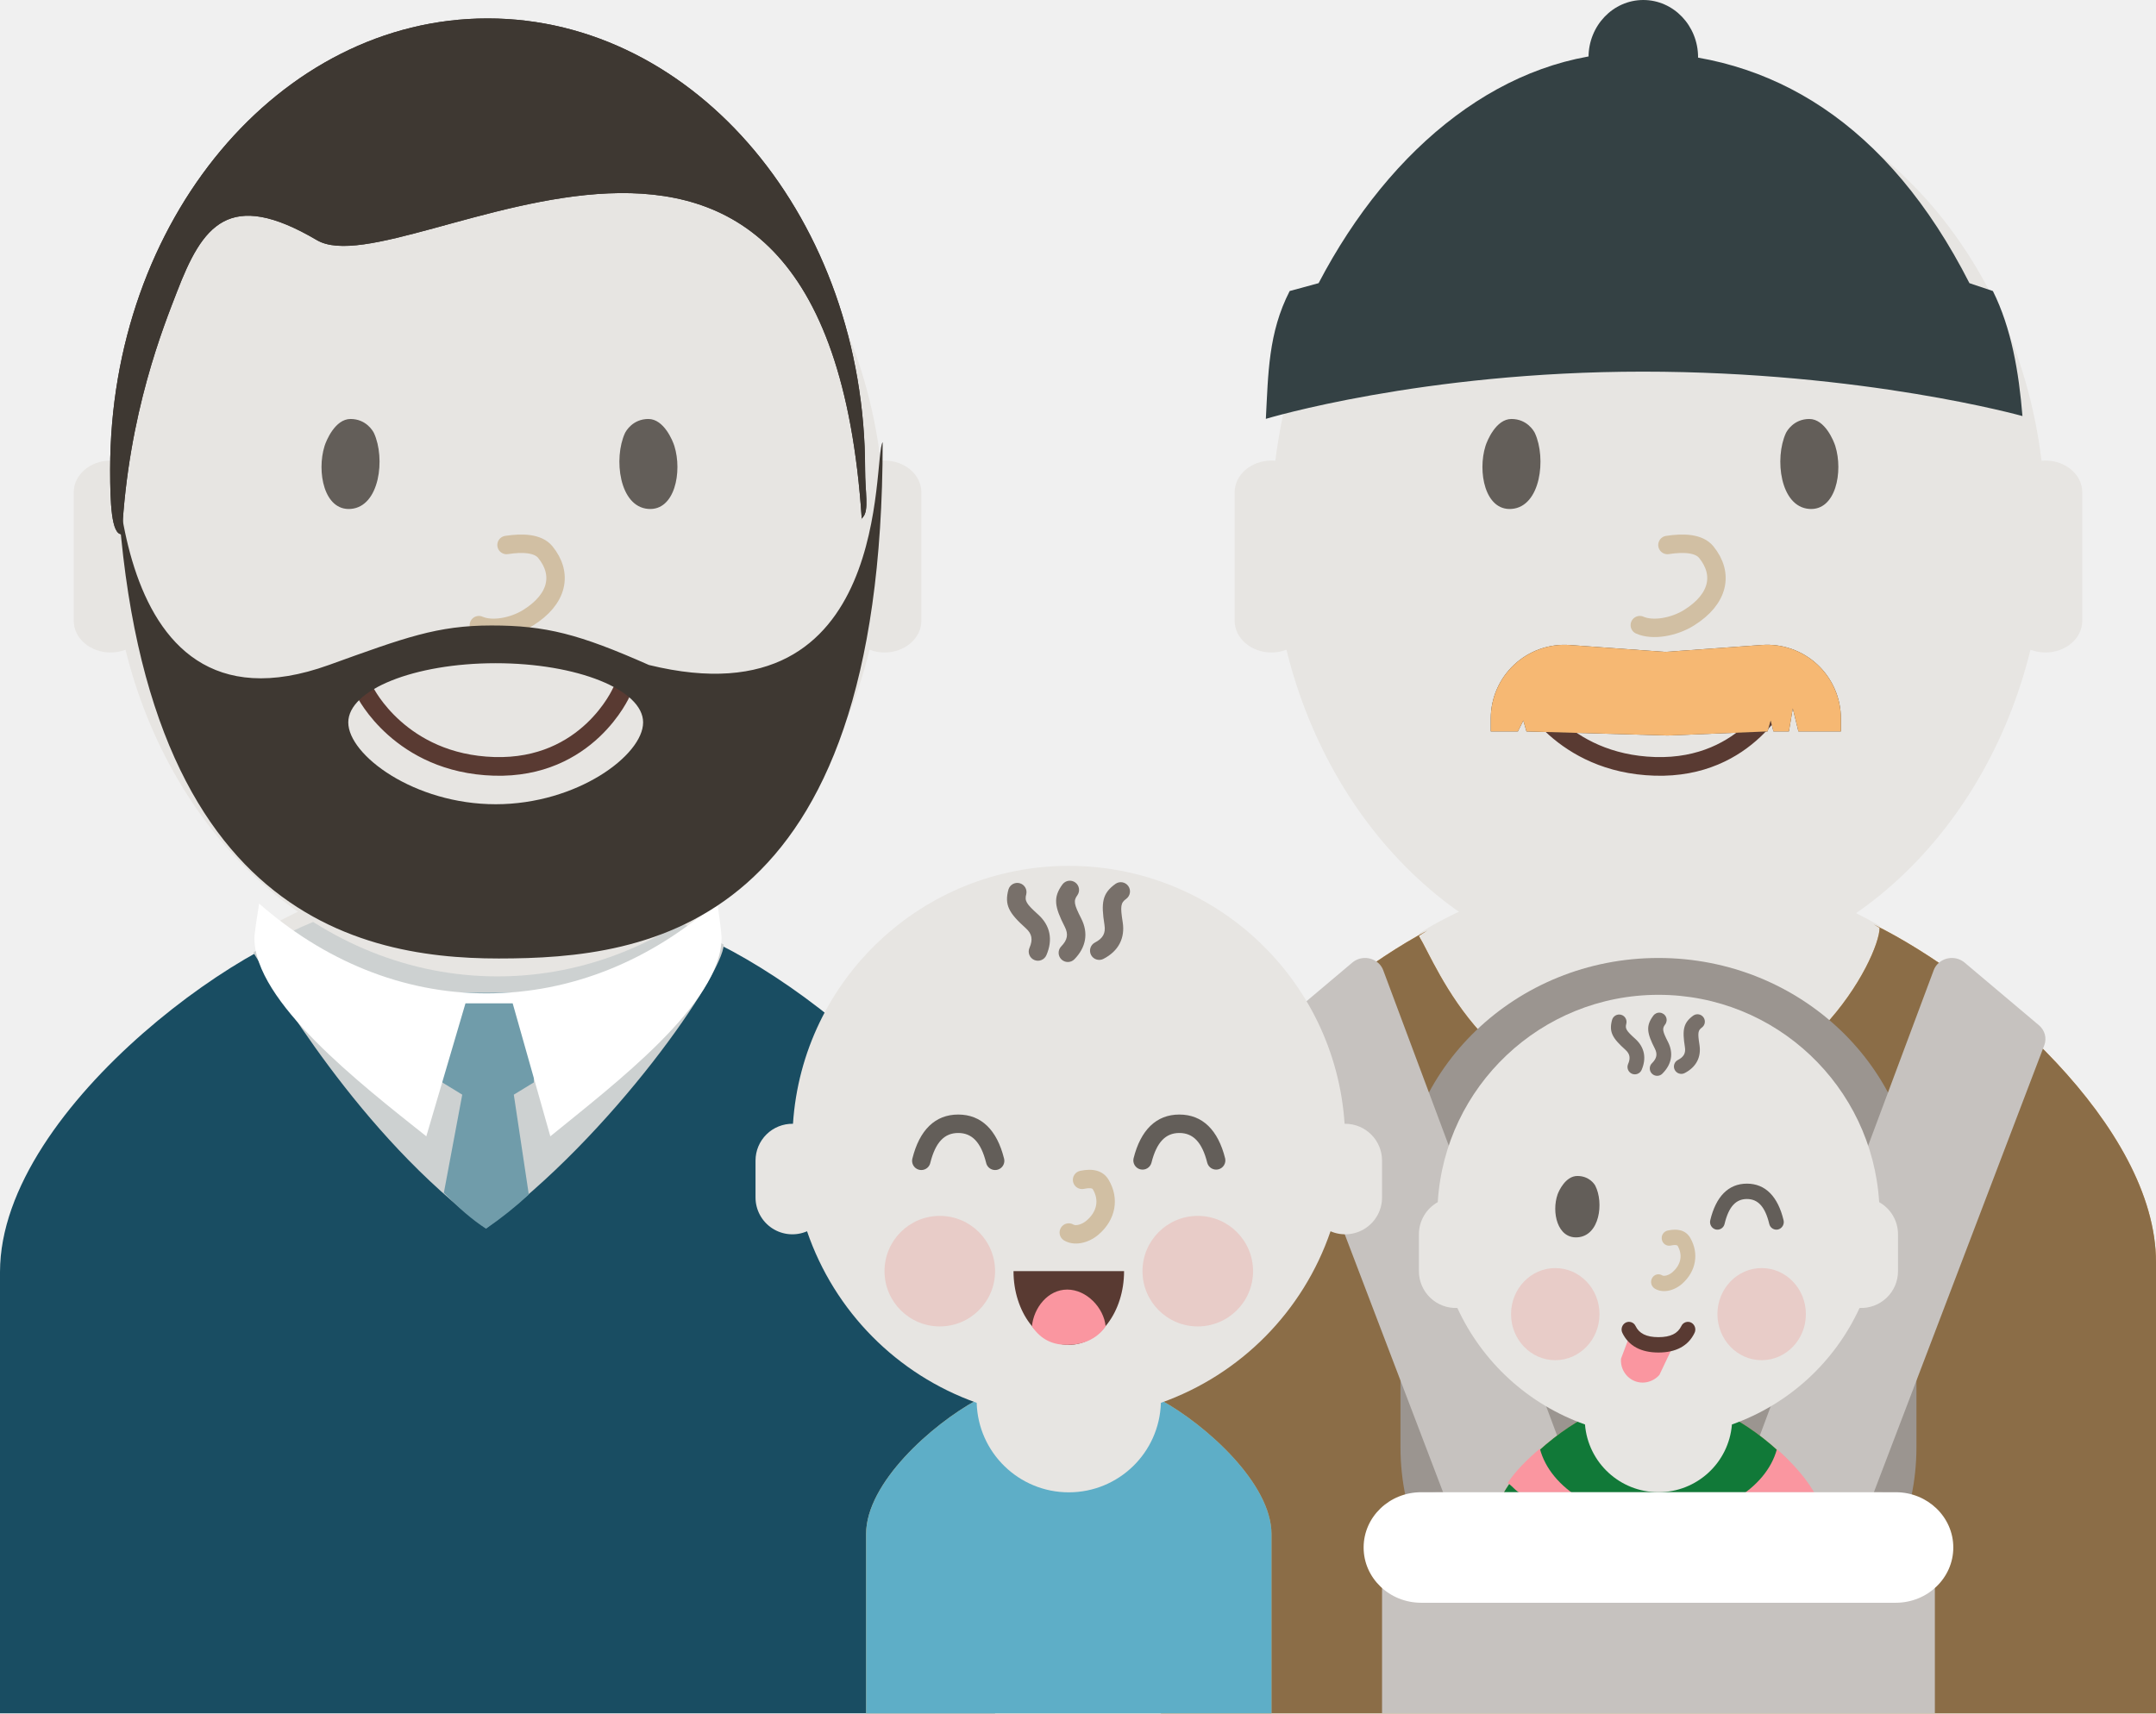
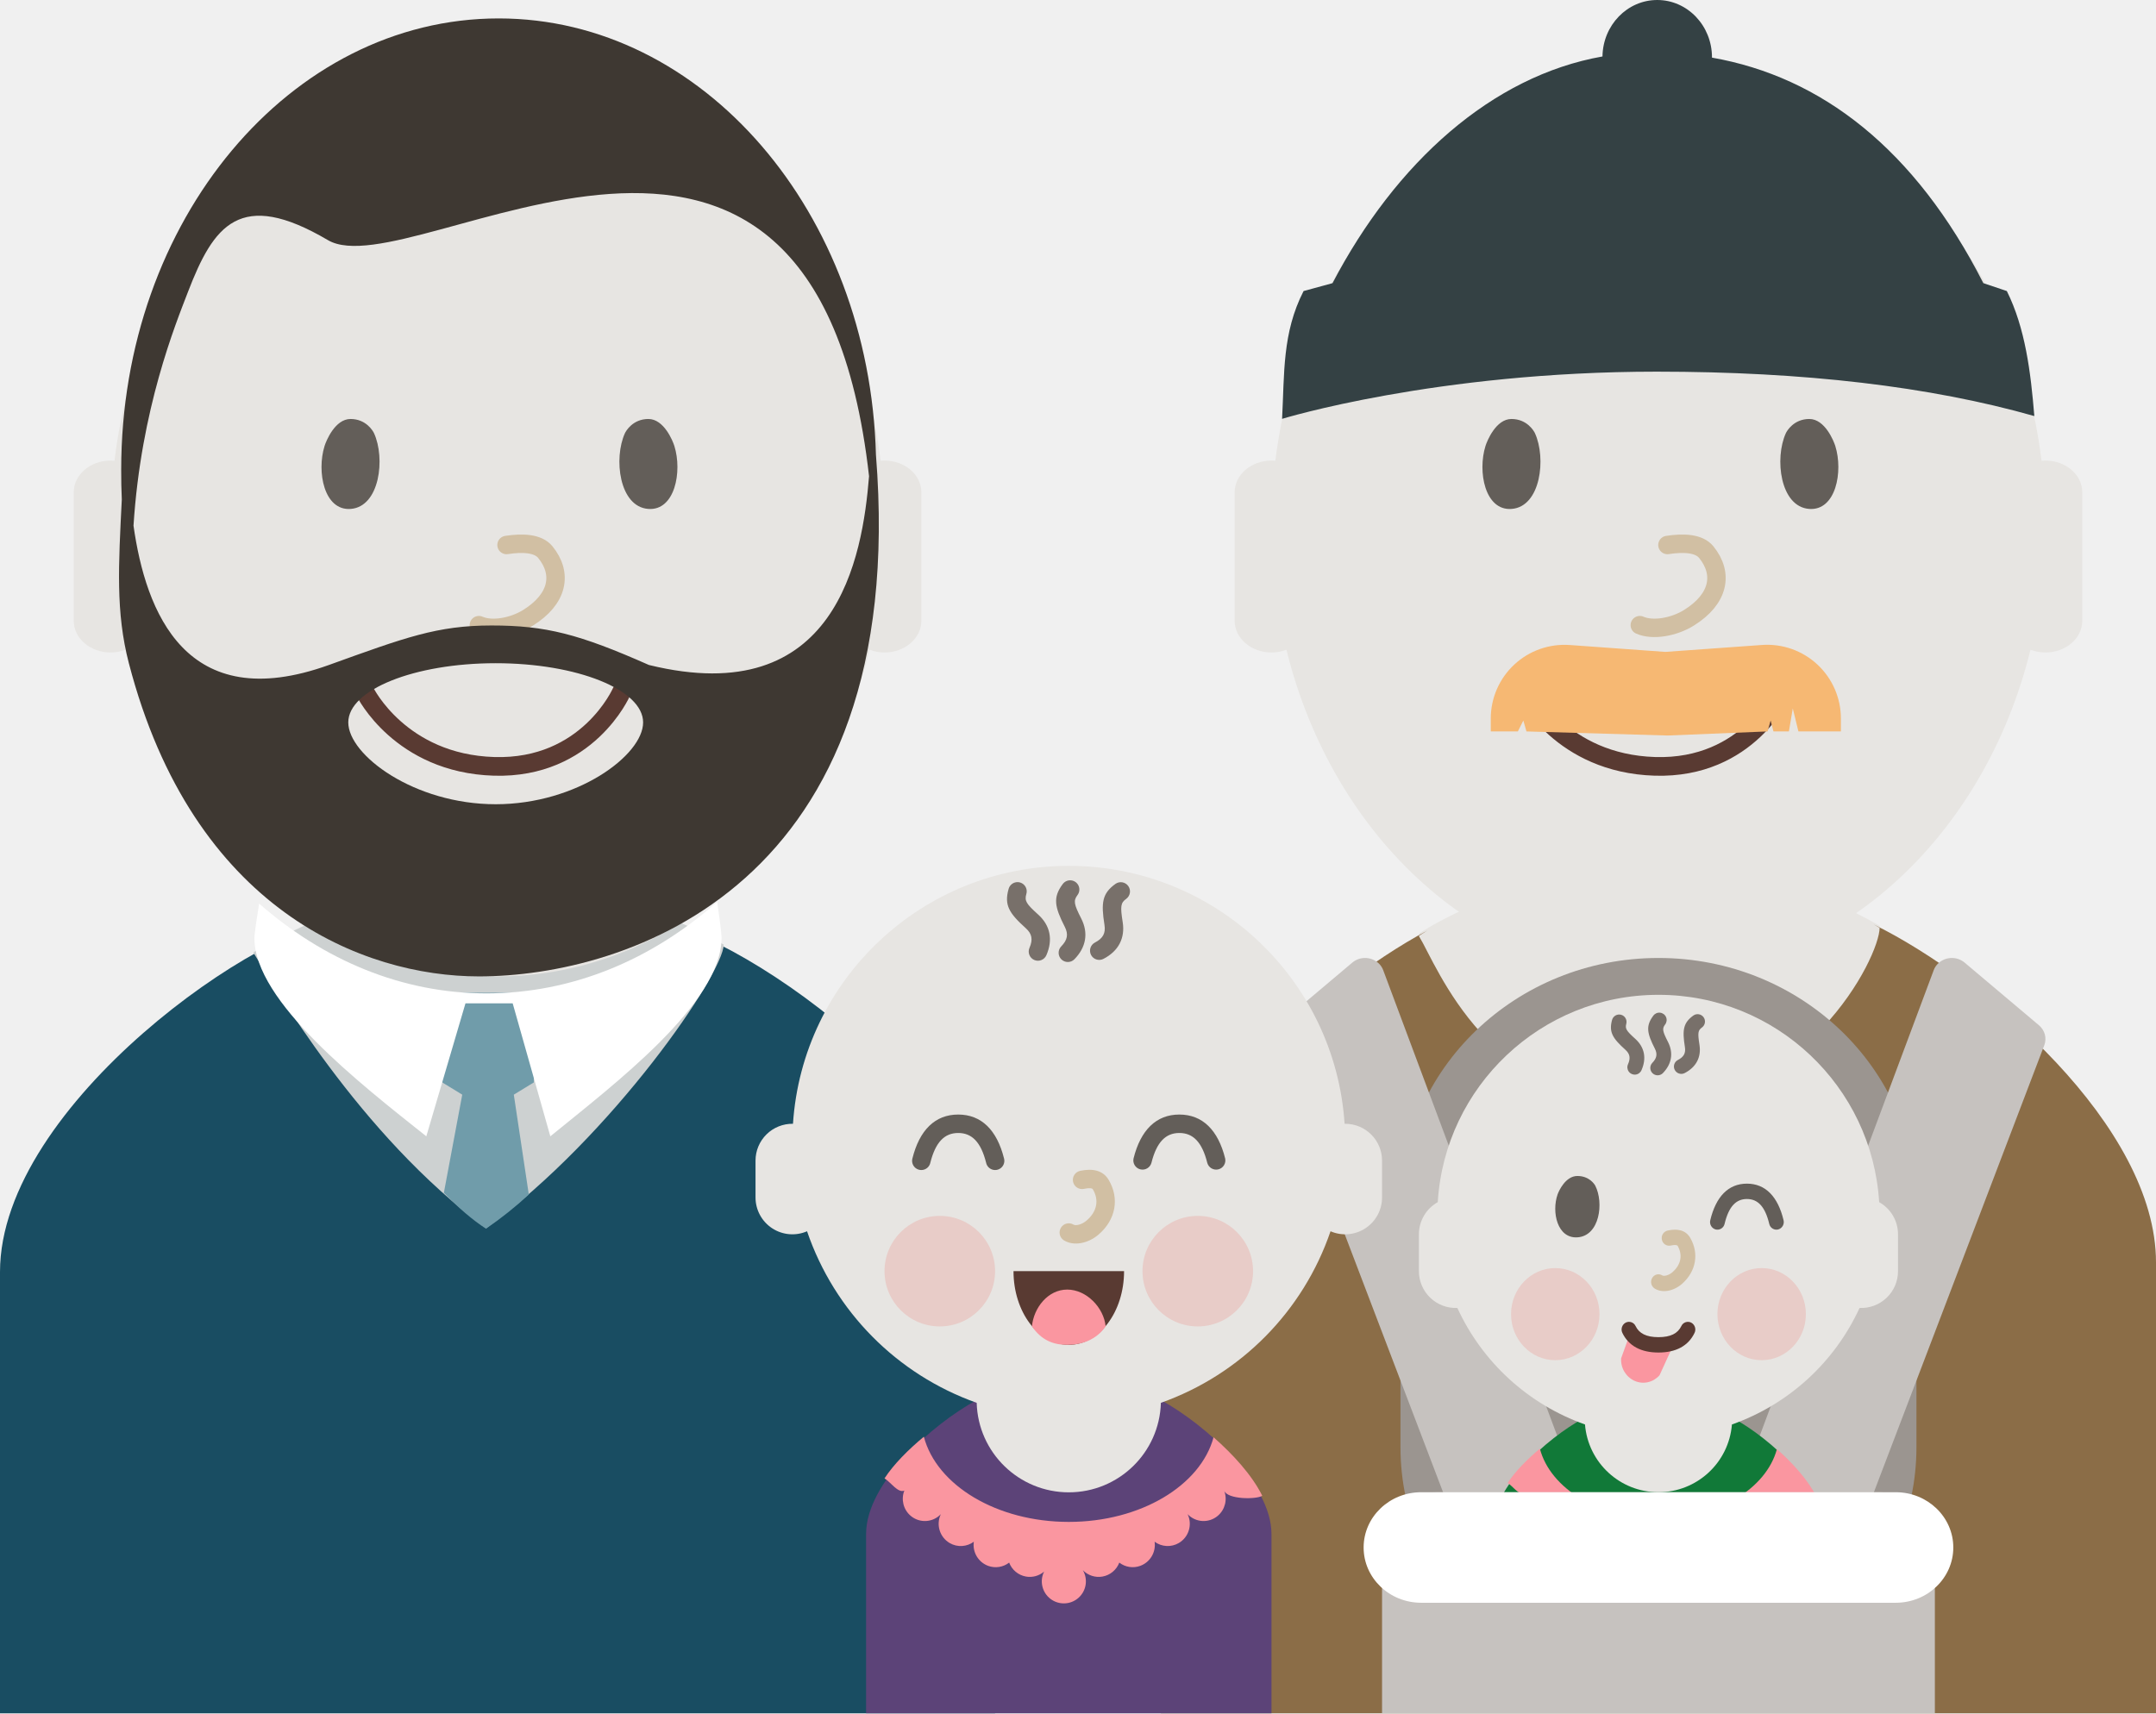
- <svg xmlns="http://www.w3.org/2000/svg" xmlns:xlink="http://www.w3.org/1999/xlink" width="117" height="93" viewBox="0 0 117 93">
-   <defs>
-     <path id="a" d="M38.68 3.18C44.676 6.128 54 14.116 54 21.523V46H0V21.523C0 14.376 8.531 6.689 14.458 3.509c-.3.183-.458.294-.458.294C15.021 5.493 17.766 13 26.376 13 34.99 13 39 4.941 39 3.366a26.67 26.67 0 0 0-.32-.186z" />
-     <path id="c" d="M4.288.012L9.47.386 14.714.01A4 4 0 0 1 19 4v.703h-2.305l-.306-1.25-.21 1.25h-.839l-.153-.592-.166.592-5.424.222-7.66-.222-.17-.592-.297.592H0v-.7A4 4 0 0 1 4.288.012z" />
-     <path id="e" d="M26.873 0h-8.066C14.457 0 0 10.002 0 19.107v23.957h54V19.107C54 10.002 39.29 0 34.942 0h-8.069z" />
-     <path id="g" d="M41.837 28.063c.328-.385.11-1.345.11-2.57C41.946 11.965 32.773 1 21.461 1 10.15 1 .977 11.965.977 25.493c0 1.783.065 3.553.641 3.506.34-6.59 2.284-11.336 2.983-13.154 1.386-3.604 2.814-5.626 7.594-2.811 4.724 2.784 27.604-14.59 29.57 15.126-.065.07-.042.037.072-.097z" />
-     <path id="i" d="M13 17.214C13 15.44 16.582 14 21 14s8 1.44 8 3.214c0 1.775-3.582 4.441-8 4.441s-8-2.666-8-4.44zm7.772-5.262c-2.949 0-4.689.654-8.823 2.144C-.736 18.666.348.108.348.108c0 27.263 12.854 29.92 20.814 29.92C29.25 30.028 42 28.487 42 2c-.562.796.612 15.359-12.685 12.096-3.795-1.68-5.594-2.144-8.543-2.144z" />
-     <path id="k" d="M52.364 49.543v8.013h-18v-8.013c0-2.293 2.94-4.91 4.909-5.987h8.182c1.986 1.096 4.909 3.72 4.909 5.987z" />
-     <path id="m" d="M15.428 1.66c.863.765 1.712 1.696 2.163 2.618-.272.168-1.55.168-1.694-.233.15.387.05.845-.282 1.127a.97.97 0 0 1-1.338-.073c.22.464.052 1.03-.395 1.291a.97.97 0 0 1-1.071-.06.997.997 0 0 1-.635 1.08.969.969 0 0 1-.933-.147.984.984 0 0 1-.746.625.97.97 0 0 1-.872-.286.98.98 0 0 1-.878.55.978.978 0 0 1-.843-.487.969.969 0 0 1-.806.223.984.984 0 0 1-.746-.625.969.969 0 0 1-.933.146.997.997 0 0 1-.635-1.079.97.97 0 0 1-1.071.06 1.003 1.003 0 0 1-.395-1.291.97.97 0 0 1-1.338.073 1.005 1.005 0 0 1-.282-1.127c-.284.127-.612-.39-.88-.545.41-.64 1.068-1.294 1.747-1.865.564 2.168 3.23 3.81 6.435 3.81 3.192 0 5.85-1.63 6.428-3.784z" />
-     <path id="n" d="M22 7.27V17H0V7.27C0 4.486 3.594 1.309 6 0h10c2.428 1.332 6 4.518 6 7.27z" />
-   </defs>
+ <svg xmlns="http://www.w3.org/2000/svg" width="117" height="93" viewBox="0 0 117 93">
  <g fill="none" fill-rule="evenodd">
    <path fill="#E7E5E2" d="M77 50.673C78.021 52.306 80.89 81 89.5 81c8.612 0 12.5-29.228 12.5-30.749-13.185-7.553-25 .422-25 .422z" />
-     <g transform="translate(63 47)">
-       <mask id="b" fill="#fff">
-         <use xlink:href="#a" />
-       </mask>
-       <use fill="#D8A25D" xlink:href="#a" />
-       <g fill="#8B6D47" mask="url(#b)">
-         <path d="M-33 75H93V-25H-33z" />
-       </g>
+     <path fill="#8B6D47" d="M101.68 50.18C107.676 53.128 117 61.116 117 68.523V93H63V68.523c0-7.147 8.531-14.834 14.458-18.014-.3.183-.458.294-.458.294C78.021 52.493 80.766 60 89.376 60 97.99 60 102 51.941 102 50.366a26.67 26.67 0 0 0-.32-.186z" />
+     <path fill="#E7E5E2" d="M110.188 35.27C107.67 45.508 99.585 53 90 53c-9.586 0-17.67-7.492-20.188-17.73a2.27 2.27 0 0 1-.812.148c-1.103 0-2-.771-2-1.726v-6.965c0-.955.897-1.727 2-1.727.071 0 .142.003.211.01C70.663 13.132 79.417 4 90 4c10.582 0 19.337 9.132 20.789 21.01.07-.007.14-.01.211-.01 1.105 0 2 .772 2 1.727v6.965c0 .955-.895 1.726-2 1.726-.289 0-.564-.053-.812-.148z" />
+     <g fill="#635E59">
+       <path d="M82.03 27.625c-1.447.109-1.852-2.024-1.417-3.417.083-.264.562-1.465 1.41-1.465.847 0 1.221.656 1.273.769.623 1.358.317 3.993-1.266 4.113M98.18 27.625c1.447.109 1.852-2.024 1.416-3.417-.082-.264-.561-1.465-1.41-1.465-.846 0-1.22.656-1.272.769-.623 1.358-.318 3.993 1.266 4.113" />
    </g>
-     <path fill="#E7E5E2" d="M110.188 35.27C107.67 45.508 99.585 53 90 53c-9.586 0-17.67-7.492-20.188-17.73a2.27 2.27 0 0 1-.812.148c-1.103 0-2-.771-2-1.726v-6.965c0-.955.897-1.727 2-1.727.071 0 .142.003.211.01C70.663 13.132 79.417 4 90 4c10.582 0 19.337 9.132 20.789 21.01.07-.007.14-.01.211-.01 1.105 0 2 .772 2 1.727v6.965c0 .955-.895 1.726-2 1.726-.289 0-.564-.053-.812-.148z" />
-     <path fill="#635E59" d="M82.03 27.625c-1.447.109-1.852-2.024-1.417-3.417.083-.264.562-1.465 1.41-1.465.847 0 1.221.656 1.273.769.623 1.358.317 3.993-1.266 4.113M98.18 27.625c1.447.109 1.852-2.024 1.416-3.417-.082-.264-.561-1.465-1.41-1.465-.846 0-1.22.656-1.272.769-.623 1.358-.318 3.993 1.266 4.113" />
    <path stroke="#D1BFA3" stroke-linecap="round" d="M90.487 29.583c.866-.133 1.709-.1 2.105.385.964 1.185.687 2.554-.938 3.566-.811.505-1.961.712-2.666.4" />
    <path stroke="#593A32" stroke-linecap="round" stroke-width="1.013" d="M96.722 37.568s-1.828 4.187-6.914 4.031c-5.086-.156-6.993-4.031-6.993-4.031" />
-     <g fill="#344144">
-       <path d="M109.753 22.584c-.196-2.395-.601-4.77-1.604-6.786l-1.273-.428C102.474 6.722 96.144 2.84 88.772 2.84c-7.058 0-13.312 5.064-17.215 12.53l-1.57.428c-1.167 2.274-1.162 4.496-1.293 6.938 0 0 8.457-2.563 20.455-2.563 11.997 0 20.604 2.411 20.604 2.411-.042-.14.044.138 0 0" />
-       <path d="M92.15 3.111C92.15 1.393 90.818 0 89.177 0c-1.64 0-2.972 1.393-2.972 3.111 0 1.718 1.331 3.111 2.972 3.111 1.64 0 2.971-1.393 2.971-3.111" />
-     </g>
+     <path fill="#F6B873" d="M85.188 35.012l5.183.374 5.243-.376A4 4 0 0 1 99.9 39v.703h-2.305l-.306-1.25-.21 1.25h-.839l-.153-.592-.166.592-5.424.222-7.66-.222-.17-.592-.297.592H80.9v-.7a4 4 0 0 1 4.288-3.99z" />
+     <path fill="#344144" d="M89.934 0c1.64 0 2.97 1.393 2.97 3.111v.017c5.927 1.042 11.014 4.946 14.727 12.242l1.274.428c1.002 2.016 1.296 4.391 1.492 6.786-5.664-1.607-12.495-2.41-20.492-2.41-11.999 0-20.33 2.562-20.33 2.562.132-2.442 0-4.664 1.167-6.938l1.57-.428c3.423-6.547 8.654-11.248 14.65-12.305C86.985 1.368 88.307 0 89.934 0z" />
    <g>
-       <g transform="translate(80.9 35)">
-         <mask id="d" fill="#fff">
-           <use xlink:href="#c" />
-         </mask>
-         <use fill="#3E3832" xlink:href="#c" />
-         <g fill="#F6B873" mask="url(#d)">
-           <path d="M-34-45h69v79h-69z" />
-         </g>
+       <path fill="#9B9590" d="M90 52c7.732 0 14 6.02 14 13.447v13.106C104 85.979 97.732 92 90 92s-14-6.02-14-13.447V65.447C76 58.021 82.268 52 90 52z" />
+       <g fill="#C6C2BF">
+         <path d="M69.352 55.653l4.035-3.403a1.08 1.08 0 0 1 1.473.085.985.985 0 0 1 .202.326L84.939 79.1c.193.515-.087 1.08-.626 1.267L79.78 81.94c-.541.188-1.14-.078-1.337-.594l-9.38-24.61a.963.963 0 0 1 .289-1.083zM110.648 55.653c.32.27.435.7.29 1.083l-9.38 24.61h-.001c-.197.516-.796.782-1.337.594l-4.533-1.573c-.539-.187-.819-.752-.626-1.267l9.877-26.44a.985.985 0 0 1 .202-.325 1.08 1.08 0 0 1 1.473-.085l4.035 3.403z" />
      </g>
    </g>
    <g>
-       <path fill="#E7E5E2" d="M14 50.673C15.021 52.306 17.89 81 26.5 81 35.112 81 39 51.772 39 50.251c-13.185-7.553-25 .422-25 .422z" />
-       <g transform="translate(0 49.936)">
-         <mask id="f" fill="#fff">
-           <use xlink:href="#e" />
-         </mask>
-         <use fill="#FFF" xlink:href="#e" />
-         <g fill="#194D62" mask="url(#f)">
-           <path d="M-33 71.574H93v-98H-33z" />
+       <path fill="#117938" d="M99 82.987V91H81v-8.013c0-2.292 2.94-4.91 4.91-5.987h8.18c1.988 1.097 4.91 3.721 4.91 5.987z" />
+       <path fill="#FA96A0" d="M96.428 78.66c.863.765 1.712 1.696 2.163 2.618-.272.168-1.55.168-1.694-.233.15.387.05.845-.282 1.127a.97.97 0 0 1-1.338-.073c.22.464.052 1.03-.395 1.291a.97.97 0 0 1-1.071-.06.997.997 0 0 1-.635 1.08.969.969 0 0 1-.933-.147.984.984 0 0 1-.746.625.97.97 0 0 1-.872-.286.98.98 0 0 1-.878.55.978.978 0 0 1-.843-.487.969.969 0 0 1-.806.223.984.984 0 0 1-.746-.625.969.969 0 0 1-.933.146.997.997 0 0 1-.635-1.079.97.97 0 0 1-1.071.06 1.003 1.003 0 0 1-.395-1.291.97.97 0 0 1-1.338.073 1.005 1.005 0 0 1-.282-1.127c-.284.127-.612-.39-.88-.545.41-.64 1.068-1.294 1.747-1.865.564 2.168 3.23 3.81 6.435 3.81 3.192 0 5.85-1.63 6.428-3.784z" />
+       <path fill="#E7E5E2" d="M78.023 65.255C78.408 58.975 83.623 54 90 54c6.377 0 11.592 4.974 11.977 11.255A2 2 0 0 1 103 67v2a2 2 0 0 1-2.087 1.998 12.038 12.038 0 0 1-6.926 6.324 4 4 0 0 1-7.974 0 12.038 12.038 0 0 1-6.926-6.324A2 2 0 0 1 77 69v-2a2 2 0 0 1 1.023-1.745z" />
+       <path fill="#78706A" fill-rule="nonzero" d="M87.484 55.356a.4.4 0 0 1 .771.213c-.073.265-.003.38.484.818.506.456.624 1.054.343 1.698a.4.4 0 1 1-.733-.32c.146-.333.1-.562-.145-.783-.698-.628-.903-.964-.72-1.626zm2.23-.214a.4.4 0 1 1 .643.475c-.163.222-.139.355.159.938.309.607.205 1.208-.288 1.708a.4.4 0 0 1-.57-.56c.255-.26.295-.49.145-.785-.426-.836-.497-1.223-.09-1.776zm2.185-.022a.4.4 0 0 1 .466.65c-.224.16-.242.295-.14.941.107.673-.178 1.213-.801 1.536a.4.4 0 0 1-.369-.71c.323-.167.432-.374.38-.7-.147-.927-.094-1.317.464-1.717z" />
+       <g>
+         <g fill="#E8CCC8">
+           <path d="M86.8 71.333c0 1.381-1.074 2.5-2.4 2.5-1.325 0-2.4-1.119-2.4-2.5 0-1.38 1.075-2.5 2.4-2.5 1.326 0 2.4 1.12 2.4 2.5M98 71.333c0 1.381-1.074 2.5-2.4 2.5-1.325 0-2.4-1.119-2.4-2.5 0-1.38 1.075-2.5 2.4-2.5 1.326 0 2.4 1.12 2.4 2.5" />
        </g>
+         <path fill="#FA96A0" d="M88.705 74.956a1.257 1.257 0 0 1-.73-1.227l.563-1.562 2.209.976-.688 1.507c-.334.38-.873.519-1.354.306z" />
+         <path fill="#D1BFA3" fill-rule="nonzero" d="M90.66 67.611a.4.4 0 0 1-.475-.322.417.417 0 0 1 .31-.493c.538-.118.987-.027 1.235.405.48.842.313 1.812-.445 2.483-.441.39-1.06.53-1.492.259a.427.427 0 0 1-.135-.573.391.391 0 0 1 .549-.14c.095.06.356 0 .56-.18.464-.412.554-.934.275-1.422-.026-.046-.142-.07-.383-.017z" />
+         <g fill="#635E59">
+           <path fill-rule="nonzero" d="M92.812 66.232a.418.418 0 0 0 .291.505.4.4 0 0 0 .485-.303c.226-.942.619-1.35 1.212-1.35s.986.408 1.212 1.35a.4.4 0 0 0 .485.303.418.418 0 0 0 .291-.505c-.307-1.28-.981-1.982-1.988-1.982-1.007 0-1.68.702-1.988 1.982z" />
+           <path d="M85.606 67.164c-1.103.075-1.412-1.38-1.08-2.33.063-.18.428-1 1.074-1 .646 0 .93.448.97.525.475.926.243 2.724-.964 2.805" />
+         </g>
+         <path fill="#593A32" fill-rule="nonzero" d="M91.958 72.353a.425.425 0 0 0-.18-.559.393.393 0 0 0-.536.186c-.192.4-.582.603-1.242.603s-1.05-.203-1.242-.603a.393.393 0 0 0-.537-.186.425.425 0 0 0-.179.559c.342.711 1.018 1.064 1.958 1.064s1.616-.353 1.958-1.064z" />
      </g>
+     </g>
+     <g>
+       <path fill="#C6C2BF" d="M105 93H75v-9.882C75 81.948 76.362 81 78.042 81h23.916c1.68 0 3.042.948 3.042 2.118V93z" />
+       <path fill="#FFF" d="M77.124 81h25.752c1.725 0 3.124 1.343 3.124 3s-1.399 3-3.124 3H77.124C75.399 87 74 85.657 74 84s1.399-3 3.124-3z" />
+     </g>
+     <g>
+       <path fill="#194D62" d="M26.873 49.936h-8.066C14.457 49.936 0 59.938 0 69.044V93h54V69.044c0-9.106-14.71-19.108-19.058-19.108h-8.069z" />
      <path fill="#CDD1D1" d="M13.745 51.7c1.043 1.656 5.729 9.893 12.638 14.968 6.862-4.997 12.89-13.853 12.89-15.395-13.463-7.654-25.528.428-25.528.428z" />
      <path fill="#709CAA" d="M28.968 58.756v-4.905l-.724.038h-3.52L24 53.851v4.905l1.085.664-.998 5.328c.8.827 1.561 1.476 2.285 1.947a20.269 20.269 0 0 0 2.325-1.853l-.814-5.422 1.085-.664z" />
      <path fill="#FFF" d="M38.918 48.957c-3.538 3.135-7.857 4.964-12.523 4.964-4.584 0-8.83-1.804-12.332-4.873-.042.28-.258 1.578-.258 1.866 0 3.446 5.686 7.87 9.33 10.767l2.125-7.218h2.562l2.043 7.218c3.42-2.793 9.291-7.215 9.291-10.767 0-.319-.188-1.645-.238-1.957z" />
      <path fill="#E7E5E2" d="M47.188 35.27C44.67 45.508 36.585 53 27 53c-9.586 0-17.67-7.492-20.188-17.73a2.27 2.27 0 0 1-.812.148c-1.103 0-2-.771-2-1.726v-6.965C4 25.772 4.897 25 6 25c.071 0 .142.003.211.01C7.663 13.132 16.417 4 27 4c10.582 0 19.337 9.132 20.789 21.01.07-.007.14-.01.211-.01 1.105 0 2 .772 2 1.727v6.965c0 .955-.895 1.726-2 1.726-.289 0-.564-.053-.812-.148z" />
      <g>
-         <path fill="#635E59" d="M19.03 27.625c-1.447.109-1.852-2.024-1.417-3.417.083-.264.562-1.465 1.41-1.465.847 0 1.221.656 1.273.769.623 1.358.317 3.993-1.266 4.113M35.18 27.625c1.447.109 1.852-2.024 1.416-3.417-.082-.264-.561-1.465-1.41-1.465-.846 0-1.22.656-1.272.769-.623 1.358-.318 3.993 1.266 4.113" />
+         <g fill="#635E59">
+           <path d="M19.03 27.625c-1.447.109-1.852-2.024-1.417-3.417.083-.264.562-1.465 1.41-1.465.847 0 1.221.656 1.273.769.623 1.358.317 3.993-1.266 4.113M35.18 27.625c1.447.109 1.852-2.024 1.416-3.417-.082-.264-.561-1.465-1.41-1.465-.846 0-1.22.656-1.272.769-.623 1.358-.318 3.993 1.266 4.113" />
+         </g>
        <path stroke="#D1BFA3" stroke-linecap="round" d="M27.488 29.583c.864-.133 1.707-.1 2.104.385.965 1.185.688 2.554-.937 3.566-.813.505-1.963.712-2.668.4" />
        <path stroke="#593A32" stroke-linecap="round" stroke-width="1.013" d="M33.722 37.568s-1.828 4.187-6.914 4.031c-5.086-.156-6.993-4.031-6.993-4.031" />
      </g>
-       <g transform="translate(5)">
-         <mask id="h" fill="#fff">
-           <use xlink:href="#g" />
-         </mask>
-         <use fill="#3E3832" xlink:href="#g" />
-         <g fill="#3E3832" mask="url(#h)">
-           <path d="M-11.727-22h67v79h-67z" />
-         </g>
-       </g>
-       <g>
-         <g transform="translate(5.9 22)">
-           <mask id="j" fill="#fff">
-             <use xlink:href="#i" />
-           </mask>
-           <g fill="#3E3832" mask="url(#j)">
-             <path d="M-11-20.357h69v85h-69z" />
-           </g>
-         </g>
-       </g>
+       <path fill="#3E3832" d="M47.161 25.85C44.174-.63 22.391 15.742 17.795 13.034c-4.78-2.815-6.208-.793-7.594 2.81-.683 1.776-2.552 6.342-2.956 12.69.661 4.663 2.825 10.365 10.604 7.562 4.134-1.49 5.874-2.144 8.823-2.144 2.949 0 4.748.464 8.543 2.144 10.184 2.499 11.592-5.844 11.946-10.246zm.374-1.163C49.415 48.183 33.925 53 25.988 53c-6.25 0-15.514-3.596-18.995-17-.723-2.78-.559-5.337-.383-8.892-.026-.5-.033-1.057-.033-1.615C6.577 11.965 15.75 1 27.062 1 38.15 1 47.18 11.532 47.535 24.687zM18.9 39.214c0 1.775 3.582 4.441 8 4.441s8-2.666 8-4.44c0-1.776-3.582-3.215-8-3.215s-8 1.44-8 3.214z" />
    </g>
    <g>
-       <path fill="#9B9590" d="M90 52c7.732 0 14 6.02 14 13.447v13.106C104 85.979 97.732 92 90 92s-14-6.02-14-13.447V65.447C76 58.021 82.268 52 90 52z" />
-       <path fill="#C6C2BF" d="M69.352 55.653l4.035-3.403a1.08 1.08 0 0 1 1.473.085.985.985 0 0 1 .202.326L84.939 79.1c.193.515-.087 1.08-.626 1.267L79.78 81.94c-.541.188-1.14-.078-1.337-.594l-9.38-24.61a.963.963 0 0 1 .289-1.083zM110.648 55.653c.32.27.435.7.29 1.083l-9.38 24.61h-.001c-.197.516-.796.782-1.337.594l-4.533-1.573c-.539-.187-.819-.752-.626-1.267l9.877-26.44a.985.985 0 0 1 .202-.325 1.08 1.08 0 0 1 1.473-.085l4.035 3.403z" />
-       <g transform="translate(81 77)">
-         <g transform="translate(-34.364 -43.556)">
-           <mask id="l" fill="#fff">
-             <use xlink:href="#k" />
-           </mask>
-           <use fill="#D8A25D" xlink:href="#k" />
-           <g mask="url(#l)">
-             <path fill="#117938" d="M.711 93h94V0h-94z" />
-           </g>
-         </g>
-         <use fill="#FA96A0" xlink:href="#m" />
+       <path fill="#5C4378" d="M69 83.27V93H47v-9.73c0-2.784 3.594-5.961 6-7.27h10c2.428 1.332 6 4.518 6 7.27z" />
+       <path fill="#FA96A0" d="M65.857 78.017c1.054.927 2.092 2.059 2.643 3.177-.333.204-1.895.204-2.07-.283.184.47.06 1.027-.345 1.37a1.192 1.192 0 0 1-1.636-.09c.269.565.065 1.25-.482 1.568a1.191 1.191 0 0 1-1.31-.073 1.21 1.21 0 0 1-.776 1.31 1.19 1.19 0 0 1-1.14-.176 1.2 1.2 0 0 1-.911.758 1.191 1.191 0 0 1-1.067-.346 1.196 1.196 0 1 1-2.103.076 1.19 1.19 0 0 1-.985.27 1.2 1.2 0 0 1-.911-.758 1.19 1.19 0 0 1-1.14.177 1.21 1.21 0 0 1-.777-1.31c-.371.275-.884.32-1.31.072a1.213 1.213 0 0 1-.481-1.567c-.433.456-1.15.5-1.636.089-.405-.343-.529-.9-.344-1.37-.348.155-.749-.473-1.076-.661.502-.777 1.305-1.571 2.135-2.264.69 2.632 3.949 4.625 7.865 4.625 3.9 0 7.15-1.977 7.857-4.594z" />
+       <path fill="#E7E5E2" d="M43.033 61c.514-7.818 7.019-14 14.967-14s14.453 6.182 14.967 14H73a2 2 0 0 1 2 2v2a2 2 0 0 1-2.796 1.835 15.04 15.04 0 0 1-9.206 9.312 5 5 0 0 1-9.996 0 15.04 15.04 0 0 1-9.206-9.312A2 2 0 0 1 41 65v-2a2 2 0 0 1 2.033-2z" />
+       <g fill="#E8CCC8">
+         <path d="M54 69a3 3 0 1 1-6 0 3 3 0 0 1 6 0M68 69a3 3 0 1 1-6 0 3 3 0 0 1 6 0" />
      </g>
-       <path fill="#E7E5E2" d="M78.023 65.255C78.408 58.975 83.623 54 90 54c6.377 0 11.592 4.974 11.977 11.255A2 2 0 0 1 103 67v2a2 2 0 0 1-2.087 1.998 12.038 12.038 0 0 1-6.926 6.324 4 4 0 0 1-7.974 0 12.038 12.038 0 0 1-6.926-6.324A2 2 0 0 1 77 69v-2a2 2 0 0 1 1.023-1.745z" />
-       <g fill="#78706A" fill-rule="nonzero">
-         <path d="M87.484 55.356a.4.4 0 0 1 .771.213c-.073.265-.003.38.484.818.506.456.624 1.054.343 1.698a.4.4 0 0 1-.733-.32c.146-.333.1-.562-.145-.783-.698-.628-.903-.964-.72-1.626zM89.714 55.142a.4.4 0 1 1 .643.475c-.163.222-.139.355.159.938.309.607.205 1.208-.288 1.708a.4.4 0 1 1-.57-.56c.255-.26.295-.49.145-.785-.426-.836-.497-1.223-.09-1.776zM91.9 55.12a.4.4 0 0 1 .465.65c-.224.16-.242.295-.14.941.107.673-.178 1.213-.801 1.536a.4.4 0 1 1-.369-.71c.323-.167.432-.374.38-.7-.147-.927-.094-1.317.464-1.717z" />
+       <path fill="#D1BFA3" fill-rule="nonzero" d="M58.824 64.534a.5.5 0 1 1-.206-.979c.673-.141 1.235-.033 1.544.487.601 1.01.392 2.173-.556 2.98-.551.468-1.324.636-1.865.309a.5.5 0 0 1 .518-.856c.118.072.445 0 .7-.216.58-.493.693-1.12.344-1.706-.033-.055-.178-.083-.48-.02z" />
+       <g fill="#635E59" fill-rule="nonzero">
+         <path d="M49.515 62.879a.5.5 0 1 0 .97.242c.283-1.13.773-1.621 1.515-1.621.742 0 1.232.49 1.515 1.621a.5.5 0 1 0 .97-.242c-.384-1.536-1.227-2.38-2.485-2.38-1.258 0-2.101.844-2.485 2.38zM61.515 62.879a.5.5 0 0 0 .97.242c.283-1.13.773-1.621 1.515-1.621.742 0 1.232.49 1.515 1.621a.5.5 0 0 0 .97-.242c-.384-1.536-1.227-2.38-2.485-2.38-1.258 0-2.101.844-2.485 2.38z" />
      </g>
-       <path fill="#E8CCC8" d="M86.8 71.333c0 1.381-1.074 2.5-2.4 2.5-1.325 0-2.4-1.119-2.4-2.5 0-1.38 1.075-2.5 2.4-2.5 1.326 0 2.4 1.12 2.4 2.5" />
-       <path fill="#FA96A0" d="M88.685 74.956a1.205 1.205 0 0 1-.716-1.209l.588-1.56 2.21.937-.715 1.507c-.34.383-.886.53-1.367.325z" />
-       <path fill="#E8CCC8" d="M98 71.333c0 1.381-1.074 2.5-2.4 2.5-1.325 0-2.4-1.119-2.4-2.5 0-1.38 1.075-2.5 2.4-2.5 1.326 0 2.4 1.12 2.4 2.5" />
-       <path fill="#D1BFA3" fill-rule="nonzero" d="M90.66 67.611a.4.4 0 0 1-.475-.322.417.417 0 0 1 .31-.493c.538-.118.987-.027 1.235.405.48.842.313 1.812-.445 2.483-.441.39-1.06.53-1.492.259a.427.427 0 0 1-.135-.573.391.391 0 0 1 .549-.14c.095.06.356 0 .56-.18.464-.412.554-.934.275-1.422-.026-.046-.142-.07-.383-.017z" />
-       <path fill="#635E59" fill-rule="nonzero" d="M92.812 66.232a.418.418 0 0 0 .291.505.4.4 0 0 0 .485-.303c.226-.942.619-1.35 1.212-1.35s.986.408 1.212 1.35a.4.4 0 0 0 .485.303.418.418 0 0 0 .291-.505c-.307-1.28-.981-1.982-1.988-1.982-1.007 0-1.68.702-1.988 1.982z" />
-       <path fill="#635E59" d="M85.606 67.164c-1.103.075-1.412-1.38-1.08-2.33.063-.18.428-1 1.074-1 .646 0 .93.448.97.525.475.926.243 2.724-.964 2.805" />
-       <path fill="#593A32" fill-rule="nonzero" d="M91.958 72.353a.425.425 0 0 0-.18-.559.393.393 0 0 0-.536.186c-.192.4-.582.603-1.242.603s-1.05-.203-1.242-.603a.393.393 0 0 0-.537-.186.425.425 0 0 0-.179.559c.342.711 1.018 1.064 1.958 1.064s1.616-.353 1.958-1.064z" />
-       <path fill="#C6C2BF" d="M105 93H75v-9.882C75 81.948 76.362 81 78.042 81h23.916c1.68 0 3.042.948 3.042 2.118V93z" />
-       <path fill="#FFF" d="M77.124 81h25.752c1.725 0 3.124 1.343 3.124 3s-1.399 3-3.124 3H77.124C75.399 87 74 85.657 74 84s1.399-3 3.124-3z" />
-     </g>
-     <g>
-       <g transform="translate(47 76)">
-         <mask id="o" fill="#fff">
-           <use xlink:href="#n" />
-         </mask>
-         <use fill="#D8A25D" xlink:href="#n" />
-         <g fill="#5EAEC7" mask="url(#o)">
-           <path d="M-41.13 60.111h115v-113h-115z" />
-         </g>
-       </g>
-       <path fill="#E7E5E2" d="M43.033 61c.514-7.818 7.019-14 14.967-14s14.453 6.182 14.967 14H73a2 2 0 0 1 2 2v2a2 2 0 0 1-2.796 1.835 15.04 15.04 0 0 1-9.206 9.312 5 5 0 0 1-9.996 0 15.04 15.04 0 0 1-9.206-9.312A2 2 0 0 1 41 65v-2a2 2 0 0 1 2.033-2z" />
-       <path fill="#E8CCC8" d="M54 69a3 3 0 1 1-6 0 3 3 0 0 1 6 0M68 69a3 3 0 1 1-6 0 3 3 0 0 1 6 0" />
-       <path fill="#D1BFA3" fill-rule="nonzero" d="M58.824 64.534a.5.5 0 1 1-.206-.979c.673-.141 1.235-.033 1.544.487.601 1.01.392 2.173-.556 2.98-.551.468-1.324.636-1.865.309a.5.5 0 0 1 .518-.856c.118.072.445 0 .7-.216.58-.493.693-1.12.344-1.706-.033-.055-.178-.083-.48-.02z" />
-       <path fill="#635E59" fill-rule="nonzero" d="M49.515 62.879a.5.5 0 1 0 .97.242c.283-1.13.773-1.621 1.515-1.621.742 0 1.232.49 1.515 1.621a.5.5 0 1 0 .97-.242c-.384-1.536-1.227-2.38-2.485-2.38-1.258 0-2.101.844-2.485 2.38zM61.515 62.879a.5.5 0 0 0 .97.242c.283-1.13.773-1.621 1.515-1.621.742 0 1.232.49 1.515 1.621a.5.5 0 0 0 .97-.242c-.384-1.536-1.227-2.38-2.485-2.38-1.258 0-2.101.844-2.485 2.38z" />
      <path fill="#593A32" d="M55 69h6c0 2.21-1.343 4-3 4s-3-1.79-3-4z" />
      <path fill="#FA96A0" d="M57.916 73c-.783 0-1.406-.267-1.916-1 .095-1.016.87-2 1.916-2 1.046 0 1.989.984 2.084 2-.51.733-1.302 1-2.084 1z" />
-       <g fill="#78706A" fill-rule="nonzero">
-         <path d="M54.73 48.271a.5.5 0 0 1 .963.266c-.1.363-.003.523.645 1.106.659.593.811 1.369.446 2.207a.5.5 0 1 1-.917-.4c.197-.45.135-.764-.198-1.064-.911-.82-1.177-1.256-.94-2.115zM57.664 47.998a.5.5 0 0 1 .804.594c-.223.303-.19.487.206 1.264.402.79.267 1.568-.375 2.22a.5.5 0 0 1-.712-.702c.344-.35.4-.665.196-1.064-.557-1.093-.649-1.594-.12-2.312zM60.538 47.975a.5.5 0 0 1 .582.813c-.307.22-.331.404-.195 1.265.139.875-.231 1.575-1.043 1.996a.5.5 0 0 1-.46-.888c.436-.226.585-.51.515-.951-.192-1.212-.124-1.717.601-2.235z" />
-       </g>
+       <path fill="#78706A" fill-rule="nonzero" d="M54.73 48.271a.5.5 0 1 1 .963.266c-.1.363-.003.523.645 1.106.659.593.811 1.369.446 2.207a.5.5 0 0 1-.917-.4c.197-.45.135-.764-.198-1.064-.911-.82-1.177-1.256-.94-2.115zm2.934-.273a.5.5 0 1 1 .804.594c-.223.303-.19.487.206 1.264.402.79.267 1.568-.375 2.22a.5.5 0 0 1-.712-.702c.344-.35.4-.665.196-1.064-.557-1.093-.649-1.594-.12-2.312zm2.874-.023a.5.5 0 0 1 .582.813c-.307.22-.331.404-.195 1.265.139.875-.231 1.575-1.043 1.996a.5.5 0 1 1-.46-.888c.436-.226.585-.51.515-.951-.192-1.212-.124-1.717.601-2.235z" />
    </g>
  </g>
</svg>
